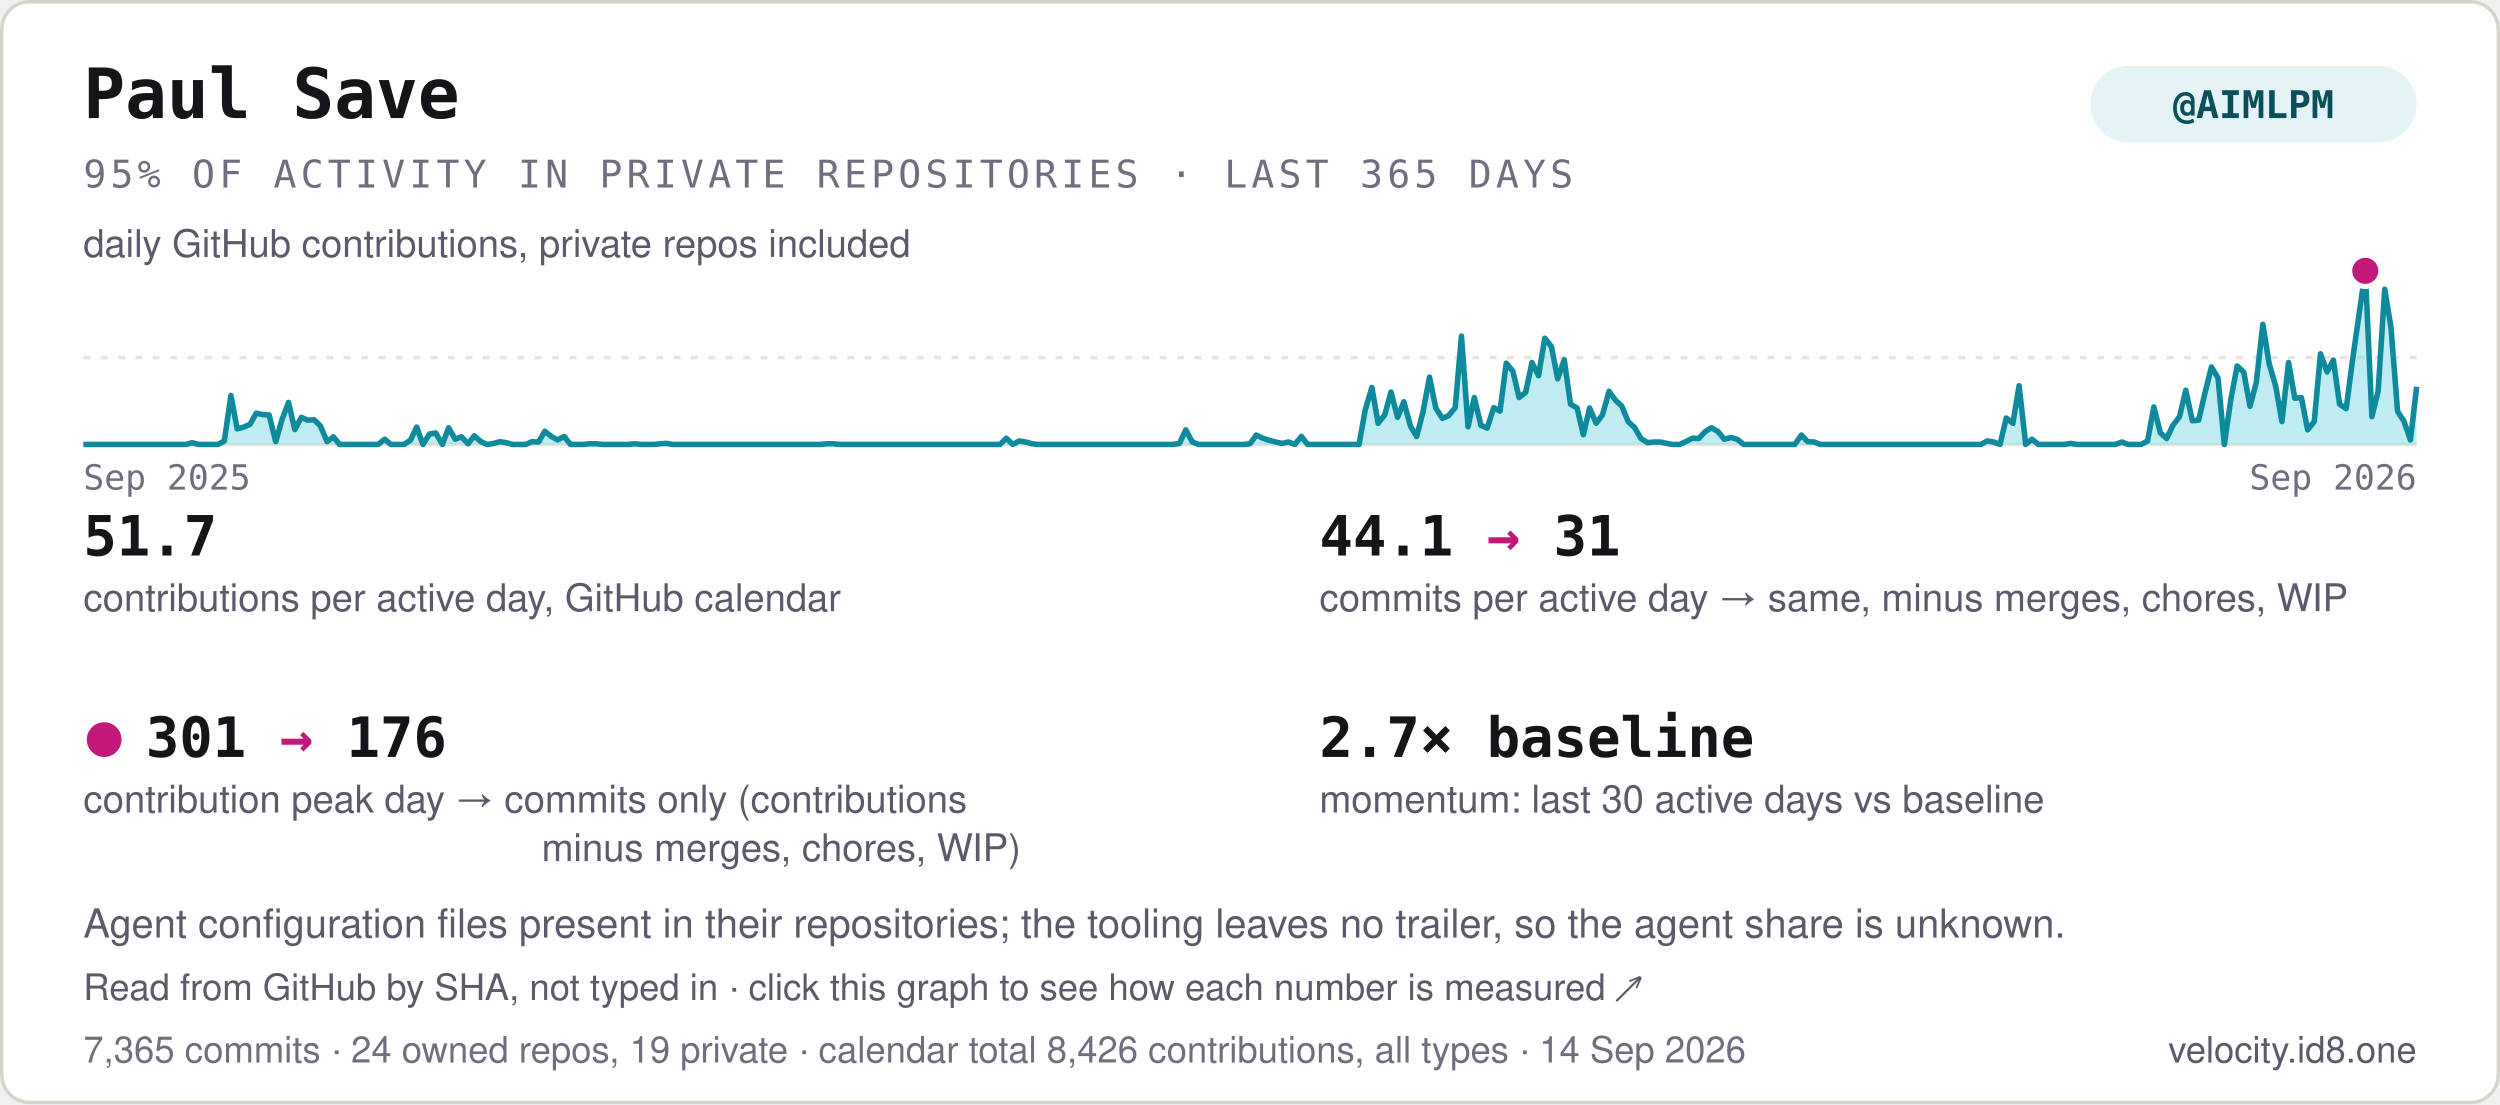
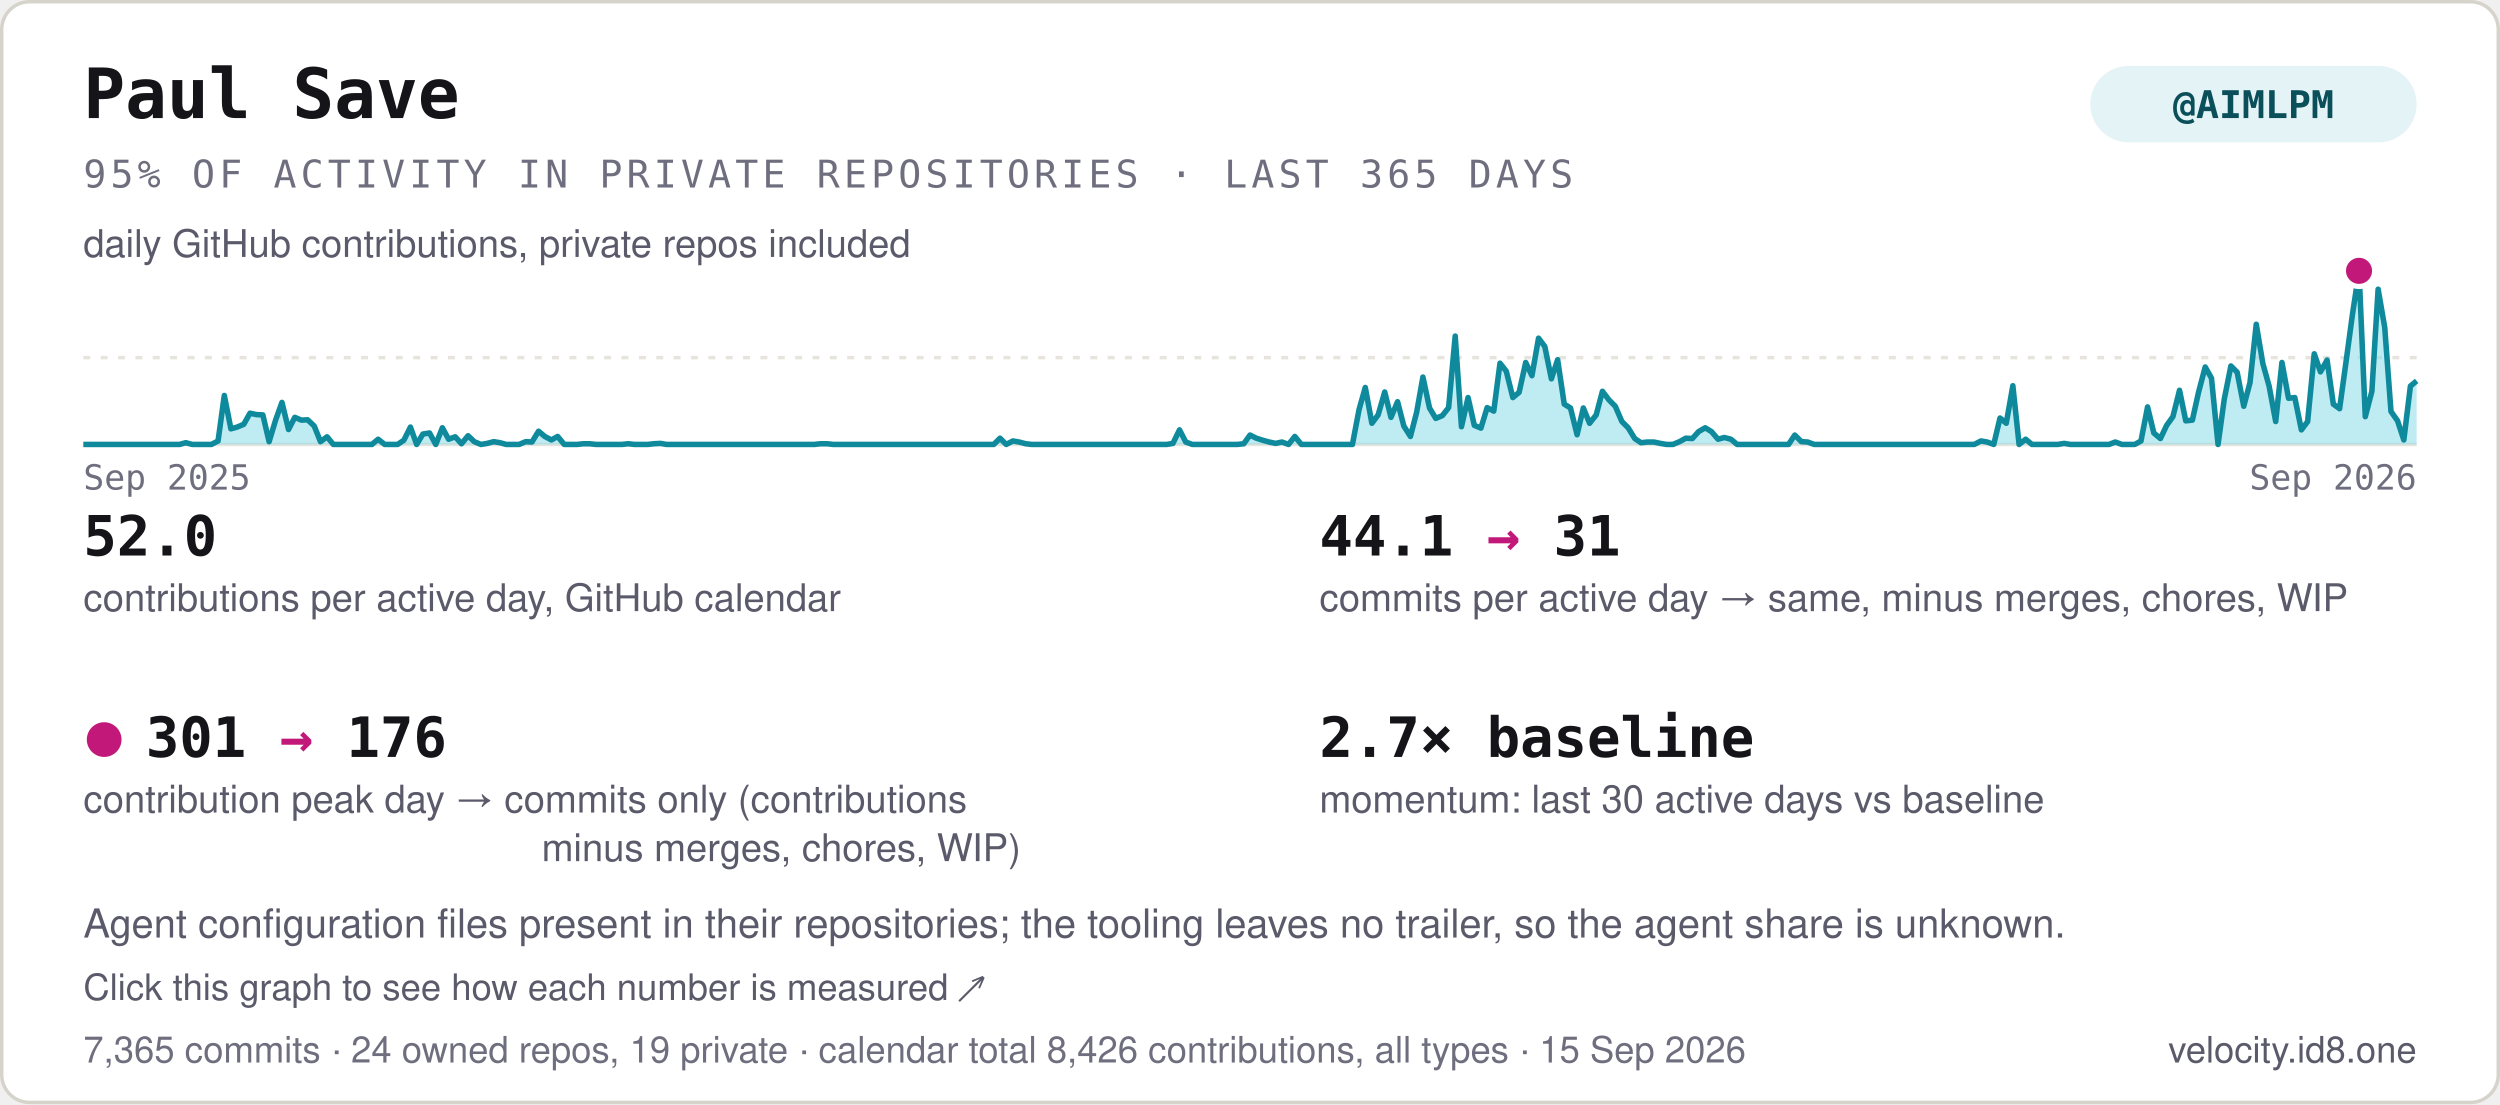
<svg xmlns="http://www.w3.org/2000/svg" width="720" height="318" viewBox="0 0 720 318" role="img" aria-label="Paul Save: Velocity Graph">
  <rect x="0.5" y="0.5" width="719" height="317" rx="8" fill="#FFFFFF" stroke="#D5D3CA" />
  <text x="24" y="34" font-family="Departure Mono, JetBrains Mono, ui-monospace, Menlo, monospace" font-size="20" font-weight="700" fill="#141419">Paul Save</text>
  <text x="24" y="54" font-family="Departure Mono, JetBrains Mono, ui-monospace, Menlo, monospace" font-size="11" letter-spacing="1.2" fill="#6E6E7E">95% OF ACTIVITY IN PRIVATE REPOSITORIES · LAST 365 DAYS</text>
  <rect x="602" y="19" width="94" height="22" rx="11" fill="#E4F3F6" />
  <text x="649" y="34" text-anchor="middle" font-family="Departure Mono, JetBrains Mono, ui-monospace, Menlo, monospace" font-size="11" font-weight="600" fill="#0A4F5A">@AIMLPM</text>
  <line x1="24" x2="696" y1="128" y2="128" stroke="#E6E4DC" />
  <line x1="24" x2="696" y1="103.0" y2="103.0" stroke="#E6E4DC" stroke-dasharray="2 3" />
-   <path d="M24.0,128.0 L25.8,128.0 L27.7,128.0 L29.5,128.0 L31.4,128.0 L33.2,128.0 L35.1,128.0 L36.9,128.0 L38.8,128.0 L40.6,128.0 L42.5,128.0 L44.3,128.0 L46.2,128.0 L48.0,128.0 L49.8,128.0 L51.7,128.0 L53.5,128.0 L55.4,127.5 L57.2,128.0 L59.1,128.0 L60.9,128.0 L62.8,128.0 L64.6,127.0 L66.5,113.9 L68.3,123.5 L70.2,123.0 L72.0,122.2 L73.8,119.0 L75.7,119.4 L77.5,119.5 L79.4,127.2 L81.2,120.9 L83.1,115.9 L84.9,123.7 L86.8,120.2 L88.6,121.0 L90.5,120.9 L92.3,122.7 L94.2,127.2 L96.0,125.8 L97.8,128.0 L99.7,128.0 L101.5,128.0 L103.4,128.0 L105.2,128.0 L107.1,128.0 L108.9,128.0 L110.8,126.5 L112.6,128.0 L114.5,128.0 L116.3,128.0 L118.2,126.8 L120.0,123.0 L121.8,128.0 L123.7,125.0 L125.5,124.7 L127.4,128.0 L129.2,123.2 L131.1,126.5 L132.9,125.8 L134.8,127.8 L136.6,125.5 L138.5,127.2 L140.3,128.0 L142.2,127.7 L144.0,127.2 L145.8,127.5 L147.7,128.0 L149.5,128.0 L151.4,128.0 L153.2,127.2 L155.1,127.3 L156.9,124.2 L158.8,125.7 L160.6,126.7 L162.5,125.7 L164.3,128.0 L166.2,128.0 L168.0,128.0 L169.8,127.8 L171.7,127.8 L173.5,128.0 L175.4,128.0 L177.2,128.0 L179.1,128.0 L180.9,128.0 L182.8,127.8 L184.6,128.0 L186.5,128.0 L188.3,128.0 L190.2,127.8 L192.0,127.7 L193.8,128.0 L195.7,128.0 L197.5,128.0 L199.4,128.0 L201.2,128.0 L203.1,128.0 L204.9,128.0 L206.8,128.0 L208.6,128.0 L210.5,128.0 L212.3,128.0 L214.2,128.0 L216.0,128.0 L217.8,128.0 L219.7,128.0 L221.5,128.0 L223.4,128.0 L225.2,128.0 L227.1,128.0 L228.9,128.0 L230.8,128.0 L232.6,128.0 L234.5,128.0 L236.3,128.0 L238.2,127.8 L240.0,127.8 L241.8,128.0 L243.7,128.0 L245.5,128.0 L247.4,128.0 L249.2,128.0 L251.1,128.0 L252.9,128.0 L254.8,128.0 L256.6,128.0 L258.5,128.0 L260.3,128.0 L262.2,128.0 L264.0,128.0 L265.8,128.0 L267.7,128.0 L269.5,128.0 L271.4,128.0 L273.2,128.0 L275.1,128.0 L276.9,128.0 L278.8,128.0 L280.6,128.0 L282.5,128.0 L284.3,128.0 L286.2,128.0 L288.0,128.0 L289.8,126.2 L291.7,128.0 L293.5,127.0 L295.4,127.3 L297.2,127.8 L299.1,128.0 L300.9,128.0 L302.8,128.0 L304.6,128.0 L306.5,128.0 L308.3,128.0 L310.2,128.0 L312.0,128.0 L313.8,128.0 L315.7,128.0 L317.5,128.0 L319.4,128.0 L321.2,128.0 L323.1,128.0 L324.9,128.0 L326.8,128.0 L328.6,128.0 L330.5,128.0 L332.3,128.0 L334.2,128.0 L336.0,128.0 L337.8,128.0 L339.7,127.7 L341.5,123.8 L343.4,127.3 L345.2,128.0 L347.1,128.0 L348.9,128.0 L350.8,128.0 L352.6,128.0 L354.5,128.0 L356.3,128.0 L358.2,128.0 L360.0,127.8 L361.8,125.3 L363.7,126.2 L365.5,126.8 L367.4,127.3 L369.2,127.7 L371.1,127.3 L372.9,128.0 L374.8,125.7 L376.6,128.0 L378.5,128.0 L380.3,128.0 L382.2,128.0 L384.0,128.0 L385.8,128.0 L387.7,128.0 L389.5,128.0 L391.4,128.0 L393.2,118.0 L395.1,111.6 L396.9,121.9 L398.8,119.5 L400.6,112.9 L402.5,120.2 L404.3,115.7 L406.2,122.7 L408.0,125.7 L409.8,118.7 L411.7,108.6 L413.5,117.5 L415.4,120.5 L417.2,119.7 L419.1,117.4 L420.9,96.8 L422.8,122.9 L424.6,114.5 L426.5,122.5 L428.3,123.3 L430.2,117.4 L432.0,118.4 L433.8,104.6 L435.7,106.9 L437.5,114.5 L439.4,113.0 L441.2,104.4 L443.1,108.2 L444.9,97.4 L446.8,99.8 L448.6,109.1 L450.5,103.6 L452.3,116.4 L454.2,117.5 L456.0,125.2 L457.8,117.5 L459.7,121.9 L461.5,119.5 L463.4,112.7 L465.2,115.2 L467.1,117.0 L468.9,121.4 L470.8,123.2 L472.6,126.3 L474.5,127.5 L476.3,127.3 L478.2,127.3 L480.0,127.7 L481.8,128.0 L483.7,128.0 L485.5,127.2 L487.4,126.2 L489.2,126.3 L491.1,124.3 L492.9,123.2 L494.8,124.3 L496.6,126.5 L498.5,126.0 L500.3,126.5 L502.2,128.0 L504.0,128.0 L505.8,128.0 L507.7,128.0 L509.5,128.0 L511.4,128.0 L513.2,128.0 L515.1,128.0 L516.9,128.0 L518.8,125.3 L520.6,127.2 L522.5,127.3 L524.3,128.0 L526.2,128.0 L528.0,128.0 L529.8,128.0 L531.7,128.0 L533.5,128.0 L535.4,128.0 L537.2,128.0 L539.1,128.0 L540.9,128.0 L542.8,128.0 L544.6,128.0 L546.5,128.0 L548.3,128.0 L550.2,128.0 L552.0,128.0 L553.8,128.0 L555.7,128.0 L557.5,128.0 L559.4,128.0 L561.2,128.0 L563.1,128.0 L564.9,128.0 L566.8,128.0 L568.6,128.0 L570.5,128.0 L572.3,127.0 L574.2,127.3 L576.0,128.0 L577.8,120.4 L579.7,121.9 L581.5,111.1 L583.4,128.0 L585.2,126.5 L587.1,128.0 L588.9,128.0 L590.8,128.0 L592.6,128.0 L594.5,128.0 L596.3,127.7 L598.2,128.0 L600.0,128.0 L601.8,128.0 L603.7,128.0 L605.5,128.0 L607.4,128.0 L609.2,128.0 L611.1,127.3 L612.9,128.0 L614.8,128.0 L616.6,128.0 L618.5,127.0 L620.3,117.2 L622.2,124.7 L624.0,126.3 L625.8,122.5 L627.7,120.0 L629.5,112.4 L631.4,121.2 L633.2,121.0 L635.1,112.9 L636.9,105.7 L638.8,108.9 L640.6,128.0 L642.5,114.9 L644.3,105.4 L646.2,107.2 L648.0,117.0 L649.8,110.2 L651.7,93.4 L653.5,104.7 L655.4,111.2 L657.2,121.4 L659.1,104.4 L660.9,114.7 L662.8,114.5 L664.6,123.8 L666.5,121.4 L668.3,101.9 L670.2,107.1 L672.0,103.7 L673.8,116.4 L675.7,117.7 L677.5,103.9 L679.4,90.6 L681.2,78.0 L683.1,120.0 L684.9,112.7 L686.8,83.3 L688.6,94.3 L690.5,118.5 L692.3,121.2 L694.2,126.7 L696.0,111.4 L696.0,128 L24,128 Z" fill="#8ADCE8" fill-opacity="0.55" />
-   <path d="M24.0,128.0 L25.8,128.0 L27.7,128.0 L29.5,128.0 L31.4,128.0 L33.2,128.0 L35.1,128.0 L36.9,128.0 L38.8,128.0 L40.6,128.0 L42.5,128.0 L44.3,128.0 L46.2,128.0 L48.0,128.0 L49.8,128.0 L51.7,128.0 L53.5,128.0 L55.4,127.5 L57.2,128.0 L59.1,128.0 L60.9,128.0 L62.8,128.0 L64.6,127.0 L66.5,113.9 L68.3,123.5 L70.2,123.0 L72.0,122.2 L73.8,119.0 L75.7,119.4 L77.5,119.5 L79.4,127.2 L81.2,120.9 L83.1,115.9 L84.9,123.7 L86.8,120.2 L88.6,121.0 L90.5,120.9 L92.3,122.7 L94.2,127.2 L96.0,125.8 L97.8,128.0 L99.7,128.0 L101.5,128.0 L103.4,128.0 L105.2,128.0 L107.1,128.0 L108.9,128.0 L110.8,126.5 L112.6,128.0 L114.5,128.0 L116.3,128.0 L118.2,126.8 L120.0,123.0 L121.8,128.0 L123.7,125.0 L125.5,124.7 L127.4,128.0 L129.2,123.2 L131.1,126.5 L132.9,125.8 L134.8,127.8 L136.6,125.5 L138.5,127.2 L140.3,128.0 L142.2,127.7 L144.0,127.2 L145.8,127.5 L147.7,128.0 L149.5,128.0 L151.4,128.0 L153.2,127.2 L155.1,127.3 L156.9,124.2 L158.8,125.7 L160.6,126.7 L162.5,125.7 L164.3,128.0 L166.2,128.0 L168.0,128.0 L169.8,127.8 L171.7,127.8 L173.5,128.0 L175.4,128.0 L177.2,128.0 L179.1,128.0 L180.9,128.0 L182.8,127.8 L184.6,128.0 L186.5,128.0 L188.3,128.0 L190.2,127.8 L192.0,127.7 L193.8,128.0 L195.7,128.0 L197.5,128.0 L199.4,128.0 L201.2,128.0 L203.1,128.0 L204.9,128.0 L206.8,128.0 L208.6,128.0 L210.5,128.0 L212.3,128.0 L214.2,128.0 L216.0,128.0 L217.8,128.0 L219.7,128.0 L221.5,128.0 L223.4,128.0 L225.2,128.0 L227.1,128.0 L228.9,128.0 L230.8,128.0 L232.6,128.0 L234.5,128.0 L236.3,128.0 L238.2,127.8 L240.0,127.8 L241.8,128.0 L243.7,128.0 L245.5,128.0 L247.4,128.0 L249.2,128.0 L251.1,128.0 L252.9,128.0 L254.8,128.0 L256.6,128.0 L258.5,128.0 L260.3,128.0 L262.2,128.0 L264.0,128.0 L265.8,128.0 L267.7,128.0 L269.5,128.0 L271.4,128.0 L273.2,128.0 L275.1,128.0 L276.9,128.0 L278.8,128.0 L280.6,128.0 L282.5,128.0 L284.3,128.0 L286.2,128.0 L288.0,128.0 L289.8,126.2 L291.7,128.0 L293.5,127.0 L295.4,127.3 L297.2,127.8 L299.1,128.0 L300.9,128.0 L302.8,128.0 L304.6,128.0 L306.5,128.0 L308.3,128.0 L310.2,128.0 L312.0,128.0 L313.8,128.0 L315.7,128.0 L317.5,128.0 L319.4,128.0 L321.2,128.0 L323.1,128.0 L324.9,128.0 L326.8,128.0 L328.6,128.0 L330.5,128.0 L332.3,128.0 L334.2,128.0 L336.0,128.0 L337.8,128.0 L339.7,127.7 L341.5,123.8 L343.4,127.3 L345.2,128.0 L347.1,128.0 L348.9,128.0 L350.8,128.0 L352.6,128.0 L354.5,128.0 L356.3,128.0 L358.2,128.0 L360.0,127.8 L361.8,125.3 L363.7,126.2 L365.5,126.8 L367.4,127.3 L369.2,127.7 L371.1,127.3 L372.9,128.0 L374.8,125.7 L376.6,128.0 L378.5,128.0 L380.3,128.0 L382.2,128.0 L384.0,128.0 L385.8,128.0 L387.7,128.0 L389.5,128.0 L391.4,128.0 L393.2,118.0 L395.1,111.6 L396.9,121.9 L398.8,119.5 L400.6,112.9 L402.5,120.2 L404.3,115.7 L406.2,122.7 L408.0,125.7 L409.8,118.7 L411.7,108.6 L413.5,117.5 L415.4,120.5 L417.2,119.7 L419.1,117.4 L420.9,96.8 L422.8,122.9 L424.6,114.5 L426.5,122.5 L428.3,123.3 L430.2,117.4 L432.0,118.4 L433.8,104.6 L435.7,106.9 L437.5,114.5 L439.4,113.0 L441.2,104.4 L443.1,108.2 L444.9,97.4 L446.8,99.8 L448.6,109.1 L450.5,103.6 L452.3,116.4 L454.2,117.5 L456.0,125.2 L457.8,117.5 L459.7,121.9 L461.5,119.5 L463.4,112.7 L465.2,115.2 L467.1,117.0 L468.9,121.4 L470.8,123.2 L472.6,126.3 L474.5,127.5 L476.3,127.3 L478.2,127.3 L480.0,127.7 L481.8,128.0 L483.7,128.0 L485.5,127.2 L487.4,126.2 L489.2,126.3 L491.1,124.3 L492.9,123.2 L494.8,124.3 L496.6,126.5 L498.5,126.0 L500.3,126.5 L502.2,128.0 L504.0,128.0 L505.8,128.0 L507.7,128.0 L509.5,128.0 L511.4,128.0 L513.2,128.0 L515.1,128.0 L516.9,128.0 L518.8,125.3 L520.6,127.2 L522.5,127.3 L524.3,128.0 L526.2,128.0 L528.0,128.0 L529.8,128.0 L531.7,128.0 L533.5,128.0 L535.4,128.0 L537.2,128.0 L539.1,128.0 L540.9,128.0 L542.8,128.0 L544.6,128.0 L546.5,128.0 L548.3,128.0 L550.2,128.0 L552.0,128.0 L553.8,128.0 L555.7,128.0 L557.5,128.0 L559.4,128.0 L561.2,128.0 L563.1,128.0 L564.9,128.0 L566.8,128.0 L568.6,128.0 L570.5,128.0 L572.3,127.0 L574.2,127.3 L576.0,128.0 L577.8,120.4 L579.7,121.9 L581.5,111.1 L583.4,128.0 L585.2,126.5 L587.1,128.0 L588.9,128.0 L590.8,128.0 L592.6,128.0 L594.5,128.0 L596.3,127.7 L598.2,128.0 L600.0,128.0 L601.8,128.0 L603.7,128.0 L605.5,128.0 L607.4,128.0 L609.2,128.0 L611.1,127.3 L612.9,128.0 L614.8,128.0 L616.6,128.0 L618.5,127.0 L620.3,117.2 L622.2,124.7 L624.0,126.3 L625.8,122.5 L627.7,120.0 L629.5,112.4 L631.4,121.2 L633.2,121.0 L635.1,112.9 L636.9,105.7 L638.8,108.9 L640.6,128.0 L642.5,114.9 L644.3,105.4 L646.2,107.2 L648.0,117.0 L649.8,110.2 L651.7,93.4 L653.5,104.7 L655.4,111.2 L657.2,121.4 L659.1,104.4 L660.9,114.7 L662.8,114.5 L664.6,123.8 L666.5,121.4 L668.3,101.9 L670.2,107.1 L672.0,103.7 L673.8,116.4 L675.7,117.7 L677.5,103.9 L679.4,90.6 L681.2,78.0 L683.1,120.0 L684.9,112.7 L686.8,83.3 L688.6,94.3 L690.5,118.5 L692.3,121.2 L694.2,126.7 L696.0,111.4" fill="none" stroke="#0F8A9C" stroke-width="1.6" stroke-linejoin="round" />
-   <circle cx="681.2" cy="78.0" r="4.5" fill="#C2187A" stroke="#FFFFFF" stroke-width="1.5" />
+   <path d="M24.0,128.0 L25.8,128.0 L27.7,128.0 L29.5,128.0 L31.4,128.0 L33.2,128.0 L35.1,128.0 L36.9,128.0 L38.8,128.0 L40.6,128.0 L42.5,128.0 L44.3,128.0 L46.2,128.0 L48.0,128.0 L49.8,128.0 L51.7,128.0 L53.5,127.5 L55.4,128.0 L57.2,128.0 L59.1,128.0 L60.9,128.0 L62.8,127.0 L64.6,113.9 L66.5,123.5 L68.3,123.0 L70.2,122.2 L72.0,119.0 L73.8,119.4 L75.7,119.5 L77.5,127.2 L79.4,120.9 L81.2,115.9 L83.1,123.7 L84.9,120.2 L86.8,121.0 L88.6,120.9 L90.5,122.7 L92.3,127.2 L94.2,125.8 L96.0,128.0 L97.8,128.0 L99.7,128.0 L101.5,128.0 L103.4,128.0 L105.2,128.0 L107.1,128.0 L108.9,126.5 L110.8,128.0 L112.6,128.0 L114.5,128.0 L116.3,126.8 L118.2,123.0 L120.0,128.0 L121.8,125.0 L123.7,124.7 L125.5,128.0 L127.4,123.2 L129.2,126.5 L131.1,125.8 L132.9,127.8 L134.8,125.5 L136.6,127.2 L138.5,128.0 L140.3,127.7 L142.2,127.2 L144.0,127.5 L145.8,128.0 L147.7,128.0 L149.5,128.0 L151.4,127.2 L153.2,127.3 L155.1,124.2 L156.9,125.7 L158.8,126.7 L160.6,125.7 L162.5,128.0 L164.3,128.0 L166.2,128.0 L168.0,127.8 L169.8,127.8 L171.7,128.0 L173.5,128.0 L175.4,128.0 L177.2,128.0 L179.1,128.0 L180.9,127.8 L182.8,128.0 L184.6,128.0 L186.5,128.0 L188.3,127.8 L190.2,127.7 L192.0,128.0 L193.8,128.0 L195.7,128.0 L197.5,128.0 L199.4,128.0 L201.2,128.0 L203.1,128.0 L204.9,128.0 L206.8,128.0 L208.6,128.0 L210.5,128.0 L212.3,128.0 L214.2,128.0 L216.0,128.0 L217.8,128.0 L219.7,128.0 L221.5,128.0 L223.4,128.0 L225.2,128.0 L227.1,128.0 L228.9,128.0 L230.8,128.0 L232.6,128.0 L234.5,128.0 L236.3,127.8 L238.2,127.8 L240.0,128.0 L241.8,128.0 L243.7,128.0 L245.5,128.0 L247.4,128.0 L249.2,128.0 L251.1,128.0 L252.9,128.0 L254.8,128.0 L256.6,128.0 L258.5,128.0 L260.3,128.0 L262.2,128.0 L264.0,128.0 L265.8,128.0 L267.7,128.0 L269.5,128.0 L271.4,128.0 L273.2,128.0 L275.1,128.0 L276.9,128.0 L278.8,128.0 L280.6,128.0 L282.5,128.0 L284.3,128.0 L286.2,128.0 L288.0,126.2 L289.8,128.0 L291.7,127.0 L293.5,127.3 L295.4,127.8 L297.2,128.0 L299.1,128.0 L300.9,128.0 L302.8,128.0 L304.6,128.0 L306.5,128.0 L308.3,128.0 L310.2,128.0 L312.0,128.0 L313.8,128.0 L315.7,128.0 L317.5,128.0 L319.4,128.0 L321.2,128.0 L323.1,128.0 L324.9,128.0 L326.8,128.0 L328.6,128.0 L330.5,128.0 L332.3,128.0 L334.2,128.0 L336.0,128.0 L337.8,127.7 L339.7,123.8 L341.5,127.3 L343.4,128.0 L345.2,128.0 L347.1,128.0 L348.9,128.0 L350.8,128.0 L352.6,128.0 L354.5,128.0 L356.3,128.0 L358.2,127.8 L360.0,125.3 L361.8,126.2 L363.7,126.8 L365.5,127.3 L367.4,127.7 L369.2,127.3 L371.1,128.0 L372.9,125.7 L374.8,128.0 L376.6,128.0 L378.5,128.0 L380.3,128.0 L382.2,128.0 L384.0,128.0 L385.8,128.0 L387.7,128.0 L389.5,128.0 L391.4,118.0 L393.2,111.6 L395.1,121.9 L396.9,119.5 L398.8,112.9 L400.6,120.2 L402.5,115.7 L404.3,122.7 L406.2,125.7 L408.0,118.7 L409.8,108.6 L411.7,117.5 L413.5,120.5 L415.4,119.7 L417.2,117.4 L419.1,96.8 L420.9,122.9 L422.8,114.5 L424.6,122.5 L426.5,123.3 L428.3,117.4 L430.2,118.4 L432.0,104.6 L433.8,106.9 L435.7,114.5 L437.5,113.0 L439.4,104.4 L441.2,108.2 L443.1,97.4 L444.9,99.8 L446.8,109.1 L448.6,103.6 L450.5,116.4 L452.3,117.5 L454.2,125.2 L456.0,117.5 L457.8,121.9 L459.7,119.5 L461.5,112.7 L463.4,115.2 L465.2,117.0 L467.1,121.4 L468.9,123.2 L470.8,126.3 L472.6,127.5 L474.5,127.3 L476.3,127.3 L478.2,127.7 L480.0,128.0 L481.8,128.0 L483.7,127.2 L485.5,126.2 L487.4,126.3 L489.2,124.3 L491.1,123.2 L492.9,124.3 L494.8,126.5 L496.6,126.0 L498.5,126.5 L500.3,128.0 L502.2,128.0 L504.0,128.0 L505.8,128.0 L507.7,128.0 L509.5,128.0 L511.4,128.0 L513.2,128.0 L515.1,128.0 L516.9,125.3 L518.8,127.2 L520.6,127.3 L522.5,128.0 L524.3,128.0 L526.2,128.0 L528.0,128.0 L529.8,128.0 L531.7,128.0 L533.5,128.0 L535.4,128.0 L537.2,128.0 L539.1,128.0 L540.9,128.0 L542.8,128.0 L544.6,128.0 L546.5,128.0 L548.3,128.0 L550.2,128.0 L552.0,128.0 L553.8,128.0 L555.7,128.0 L557.5,128.0 L559.4,128.0 L561.2,128.0 L563.1,128.0 L564.9,128.0 L566.8,128.0 L568.6,128.0 L570.5,127.0 L572.3,127.3 L574.2,128.0 L576.0,120.4 L577.8,121.9 L579.7,111.1 L581.5,128.0 L583.4,126.5 L585.2,128.0 L587.1,128.0 L588.9,128.0 L590.8,128.0 L592.6,128.0 L594.5,127.7 L596.3,128.0 L598.2,128.0 L600.0,128.0 L601.8,128.0 L603.7,128.0 L605.5,128.0 L607.4,128.0 L609.2,127.3 L611.1,128.0 L612.9,128.0 L614.8,128.0 L616.6,127.0 L618.5,117.2 L620.3,124.7 L622.2,126.3 L624.0,122.5 L625.8,120.0 L627.7,112.4 L629.5,121.2 L631.4,121.0 L633.2,112.9 L635.1,105.7 L636.9,108.9 L638.8,128.0 L640.6,114.9 L642.5,105.4 L644.3,107.2 L646.2,117.0 L648.0,110.2 L649.8,93.4 L651.7,104.7 L653.5,111.2 L655.4,121.4 L657.2,104.4 L659.1,114.7 L660.9,114.5 L662.8,123.8 L664.6,121.4 L666.5,101.9 L668.3,107.1 L670.2,103.7 L672.0,116.4 L673.8,117.7 L675.7,103.9 L677.5,90.6 L679.4,78.0 L681.2,120.0 L683.1,112.7 L684.9,83.3 L686.8,94.3 L688.6,118.5 L690.5,121.2 L692.3,126.7 L694.2,111.2 L696.0,109.7 L696.0,128 L24,128 Z" fill="#8ADCE8" fill-opacity="0.55" />
+   <path d="M24.0,128.0 L25.8,128.0 L27.7,128.0 L29.5,128.0 L31.4,128.0 L33.2,128.0 L35.1,128.0 L36.9,128.0 L38.8,128.0 L40.6,128.0 L42.5,128.0 L44.3,128.0 L46.2,128.0 L48.0,128.0 L49.8,128.0 L51.7,128.0 L53.5,127.5 L55.4,128.0 L57.2,128.0 L59.1,128.0 L60.9,128.0 L62.8,127.0 L64.6,113.9 L66.5,123.5 L68.3,123.0 L70.2,122.2 L72.0,119.0 L73.8,119.4 L75.7,119.5 L77.5,127.2 L79.4,120.9 L81.2,115.9 L83.1,123.7 L84.9,120.2 L86.8,121.0 L88.6,120.9 L90.5,122.7 L92.3,127.2 L94.2,125.8 L96.0,128.0 L97.8,128.0 L99.7,128.0 L101.5,128.0 L103.4,128.0 L105.2,128.0 L107.1,128.0 L108.9,126.5 L110.8,128.0 L112.6,128.0 L114.5,128.0 L116.3,126.8 L118.2,123.0 L120.0,128.0 L121.8,125.0 L123.7,124.7 L125.5,128.0 L127.4,123.2 L129.2,126.5 L131.1,125.8 L132.9,127.8 L134.8,125.5 L136.6,127.2 L138.5,128.0 L140.3,127.7 L142.2,127.2 L144.0,127.5 L145.8,128.0 L147.7,128.0 L149.5,128.0 L151.4,127.2 L153.2,127.3 L155.1,124.2 L156.9,125.7 L158.8,126.7 L160.6,125.7 L162.5,128.0 L164.3,128.0 L166.2,128.0 L168.0,127.8 L169.8,127.8 L171.7,128.0 L173.5,128.0 L175.4,128.0 L177.2,128.0 L179.1,128.0 L180.9,127.8 L182.8,128.0 L184.6,128.0 L186.5,128.0 L188.3,127.8 L190.2,127.7 L192.0,128.0 L193.8,128.0 L195.7,128.0 L197.5,128.0 L199.4,128.0 L201.2,128.0 L203.1,128.0 L204.9,128.0 L206.8,128.0 L208.6,128.0 L210.5,128.0 L212.3,128.0 L214.2,128.0 L216.0,128.0 L217.8,128.0 L219.7,128.0 L221.5,128.0 L223.4,128.0 L225.2,128.0 L227.1,128.0 L228.9,128.0 L230.8,128.0 L232.6,128.0 L234.5,128.0 L236.3,127.8 L238.2,127.8 L240.0,128.0 L241.8,128.0 L243.7,128.0 L245.5,128.0 L247.4,128.0 L249.2,128.0 L251.1,128.0 L252.9,128.0 L254.8,128.0 L256.6,128.0 L258.5,128.0 L260.3,128.0 L262.2,128.0 L264.0,128.0 L265.8,128.0 L267.7,128.0 L269.5,128.0 L271.4,128.0 L273.2,128.0 L275.1,128.0 L276.9,128.0 L278.8,128.0 L280.6,128.0 L282.5,128.0 L284.3,128.0 L286.2,128.0 L288.0,126.2 L289.8,128.0 L291.7,127.0 L293.5,127.3 L295.4,127.8 L297.2,128.0 L299.1,128.0 L300.9,128.0 L302.8,128.0 L304.6,128.0 L306.5,128.0 L308.3,128.0 L310.2,128.0 L312.0,128.0 L313.8,128.0 L315.7,128.0 L317.5,128.0 L319.4,128.0 L321.2,128.0 L323.1,128.0 L324.9,128.0 L326.8,128.0 L328.6,128.0 L330.5,128.0 L332.3,128.0 L334.2,128.0 L336.0,128.0 L337.8,127.7 L339.7,123.8 L341.5,127.3 L343.4,128.0 L345.2,128.0 L347.1,128.0 L348.9,128.0 L350.8,128.0 L352.6,128.0 L354.5,128.0 L356.3,128.0 L358.2,127.8 L360.0,125.3 L361.8,126.2 L363.7,126.8 L365.5,127.3 L367.4,127.7 L369.2,127.3 L371.1,128.0 L372.9,125.7 L374.8,128.0 L376.6,128.0 L378.5,128.0 L380.3,128.0 L382.2,128.0 L384.0,128.0 L385.8,128.0 L387.7,128.0 L389.5,128.0 L391.4,118.0 L393.2,111.6 L395.1,121.9 L396.9,119.5 L398.8,112.9 L400.6,120.2 L402.5,115.7 L404.3,122.7 L406.2,125.7 L408.0,118.7 L409.8,108.6 L411.7,117.5 L413.5,120.5 L415.4,119.7 L417.2,117.4 L419.1,96.8 L420.9,122.9 L422.8,114.5 L424.6,122.5 L426.5,123.3 L428.3,117.4 L430.2,118.4 L432.0,104.6 L433.8,106.9 L435.7,114.5 L437.5,113.0 L439.4,104.4 L441.2,108.2 L443.1,97.4 L444.9,99.8 L446.8,109.1 L448.6,103.6 L450.5,116.4 L452.3,117.5 L454.2,125.2 L456.0,117.5 L457.8,121.9 L459.7,119.5 L461.5,112.7 L463.4,115.2 L465.2,117.0 L467.1,121.4 L468.9,123.2 L470.8,126.3 L472.6,127.5 L474.5,127.3 L476.3,127.3 L478.2,127.7 L480.0,128.0 L481.8,128.0 L483.7,127.2 L485.5,126.2 L487.4,126.3 L489.2,124.3 L491.1,123.2 L492.9,124.3 L494.8,126.5 L496.6,126.0 L498.5,126.5 L500.3,128.0 L502.2,128.0 L504.0,128.0 L505.8,128.0 L507.7,128.0 L509.5,128.0 L511.4,128.0 L513.2,128.0 L515.1,128.0 L516.9,125.3 L518.8,127.2 L520.6,127.3 L522.5,128.0 L524.3,128.0 L526.2,128.0 L528.0,128.0 L529.8,128.0 L531.7,128.0 L533.5,128.0 L535.4,128.0 L537.2,128.0 L539.1,128.0 L540.9,128.0 L542.8,128.0 L544.6,128.0 L546.5,128.0 L548.3,128.0 L550.2,128.0 L552.0,128.0 L553.8,128.0 L555.7,128.0 L557.5,128.0 L559.4,128.0 L561.2,128.0 L563.1,128.0 L564.9,128.0 L566.8,128.0 L568.6,128.0 L570.5,127.0 L572.3,127.3 L574.2,128.0 L576.0,120.4 L577.8,121.9 L579.7,111.1 L581.5,128.0 L583.4,126.5 L585.2,128.0 L587.1,128.0 L588.9,128.0 L590.8,128.0 L592.6,128.0 L594.5,127.7 L596.3,128.0 L598.2,128.0 L600.0,128.0 L601.8,128.0 L603.7,128.0 L605.5,128.0 L607.4,128.0 L609.2,127.3 L611.1,128.0 L612.9,128.0 L614.8,128.0 L616.6,127.0 L618.5,117.2 L620.3,124.7 L622.2,126.3 L624.0,122.5 L625.8,120.0 L627.7,112.4 L629.5,121.2 L631.4,121.0 L633.2,112.9 L635.1,105.7 L636.9,108.9 L638.8,128.0 L640.6,114.9 L642.5,105.4 L644.3,107.2 L646.2,117.0 L648.0,110.2 L649.8,93.4 L651.7,104.7 L653.5,111.2 L655.4,121.4 L657.2,104.4 L659.1,114.7 L660.9,114.5 L662.8,123.8 L664.6,121.4 L666.5,101.9 L668.3,107.1 L670.2,103.7 L672.0,116.4 L673.8,117.7 L675.7,103.9 L677.5,90.6 L679.4,78.0 L681.2,120.0 L683.1,112.7 L684.9,83.3 L686.8,94.3 L688.6,118.5 L690.5,121.2 L692.3,126.7 L694.2,111.2 L696.0,109.7" fill="none" stroke="#0F8A9C" stroke-width="1.6" stroke-linejoin="round" />
+   <circle cx="679.4" cy="78.0" r="4.5" fill="#C2187A" stroke="#FFFFFF" stroke-width="1.5" />
  <text x="24" y="141" font-family="Departure Mono, JetBrains Mono, ui-monospace, Menlo, monospace" font-size="10" fill="#6E6E7E">Sep 2025</text>
  <text x="696" y="141" text-anchor="end" font-family="Departure Mono, JetBrains Mono, ui-monospace, Menlo, monospace" font-size="10" fill="#6E6E7E">Sep 2026</text>
  <text x="24" y="74" font-family="-apple-system, BlinkMacSystemFont, 'Segoe UI', Helvetica, Arial, sans-serif" font-size="11" fill="#5A5A6A">daily GitHub contributions, private repos included</text>
-   <text x="24" y="160" font-family="Departure Mono, JetBrains Mono, ui-monospace, Menlo, monospace" font-size="16" font-weight="600" fill="#141419">51.7</text>
+   <text x="24" y="160" font-family="Departure Mono, JetBrains Mono, ui-monospace, Menlo, monospace" font-size="16" font-weight="600" fill="#141419">52.0</text>
  <text x="24" y="176" font-family="-apple-system, BlinkMacSystemFont, 'Segoe UI', Helvetica, Arial, sans-serif" font-size="11" fill="#5A5A6A">contributions per active day, GitHub calendar</text>
  <text x="380" y="160" font-family="Departure Mono, JetBrains Mono, ui-monospace, Menlo, monospace" font-size="16" font-weight="600" fill="#141419">44.1 <tspan fill="#C2187A">→</tspan> 31</text>
  <text x="380" y="176" font-family="-apple-system, BlinkMacSystemFont, 'Segoe UI', Helvetica, Arial, sans-serif" font-size="11" fill="#5A5A6A">commits per active day → same, minus merges, chores, WIP</text>
  <circle cx="30" cy="213" r="5" fill="#C2187A" />
  <text x="42" y="218" font-family="Departure Mono, JetBrains Mono, ui-monospace, Menlo, monospace" font-size="16" font-weight="600" fill="#141419">301 <tspan fill="#C2187A">→</tspan> 176</text>
  <text x="24" y="234" font-family="-apple-system, BlinkMacSystemFont, 'Segoe UI', Helvetica, Arial, sans-serif" font-size="11" fill="#5A5A6A">contribution peak day → commits only (contributions</text>
  <text x="156" y="248" font-family="-apple-system, BlinkMacSystemFont, 'Segoe UI', Helvetica, Arial, sans-serif" font-size="11" fill="#5A5A6A">minus merges, chores, WIP)</text>
  <text x="380" y="218" font-family="Departure Mono, JetBrains Mono, ui-monospace, Menlo, monospace" font-size="16" font-weight="600" fill="#141419">2.7× baseline</text>
  <text x="380" y="234" font-family="-apple-system, BlinkMacSystemFont, 'Segoe UI', Helvetica, Arial, sans-serif" font-size="11" fill="#5A5A6A">momentum: last 30 active days vs baseline</text>
  <text x="24" y="270" font-family="-apple-system, BlinkMacSystemFont, 'Segoe UI', Helvetica, Arial, sans-serif" font-size="11.5" fill="#5A5A6A">Agent configuration files present in their repositories; the tooling leaves no trailer, so the agent share is unknown.</text>
-   <text x="24" y="288" font-family="-apple-system, BlinkMacSystemFont, 'Segoe UI', Helvetica, Arial, sans-serif" font-size="10.5" fill="#5A5A6A">Read from GitHub by SHA, not typed in · click this graph to see how each number is measured ↗</text>
-   <text x="24" y="306" font-family="-apple-system, BlinkMacSystemFont, 'Segoe UI', Helvetica, Arial, sans-serif" font-size="10.5" fill="#6E6E7E">7,365 commits · 24 owned repos, 19 private · calendar total 8,426 contributions, all types · 14 Sep 2026</text>
+   <text x="24" y="288" font-family="-apple-system, BlinkMacSystemFont, 'Segoe UI', Helvetica, Arial, sans-serif" font-size="10.5" fill="#5A5A6A">Click this graph to see how each number is measured ↗</text>
+   <text x="24" y="306" font-family="-apple-system, BlinkMacSystemFont, 'Segoe UI', Helvetica, Arial, sans-serif" font-size="10.5" fill="#6E6E7E">7,365 commits · 24 owned repos, 19 private · calendar total 8,426 contributions, all types · 15 Sep 2026</text>
  <text x="696" y="306" text-anchor="end" font-family="-apple-system, BlinkMacSystemFont, 'Segoe UI', Helvetica, Arial, sans-serif" font-size="10.5" fill="#5A5A6A">velocity.id8.one</text>
</svg>
